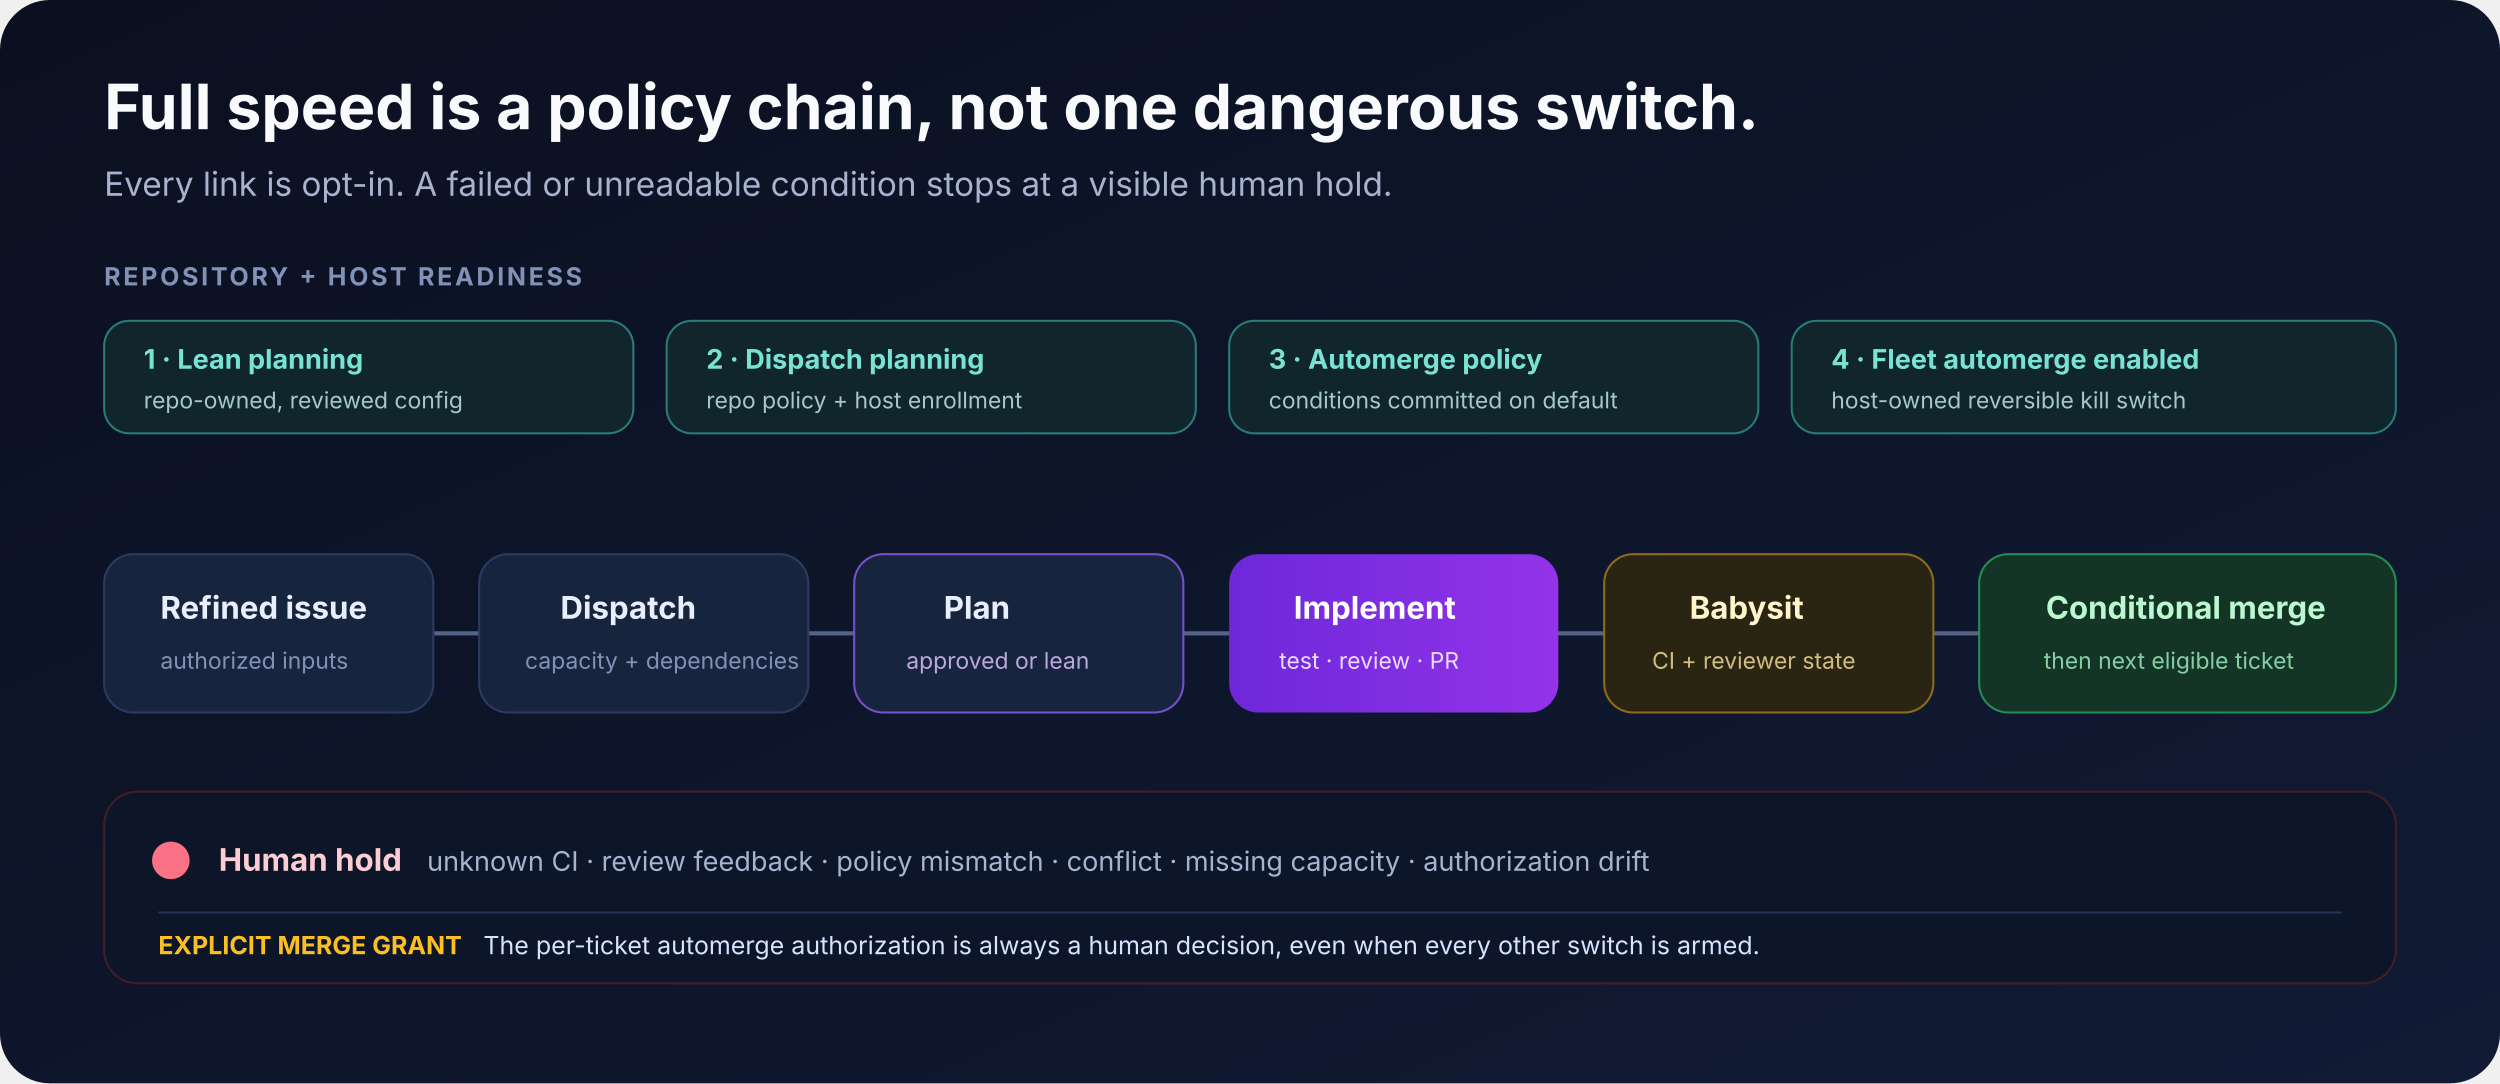
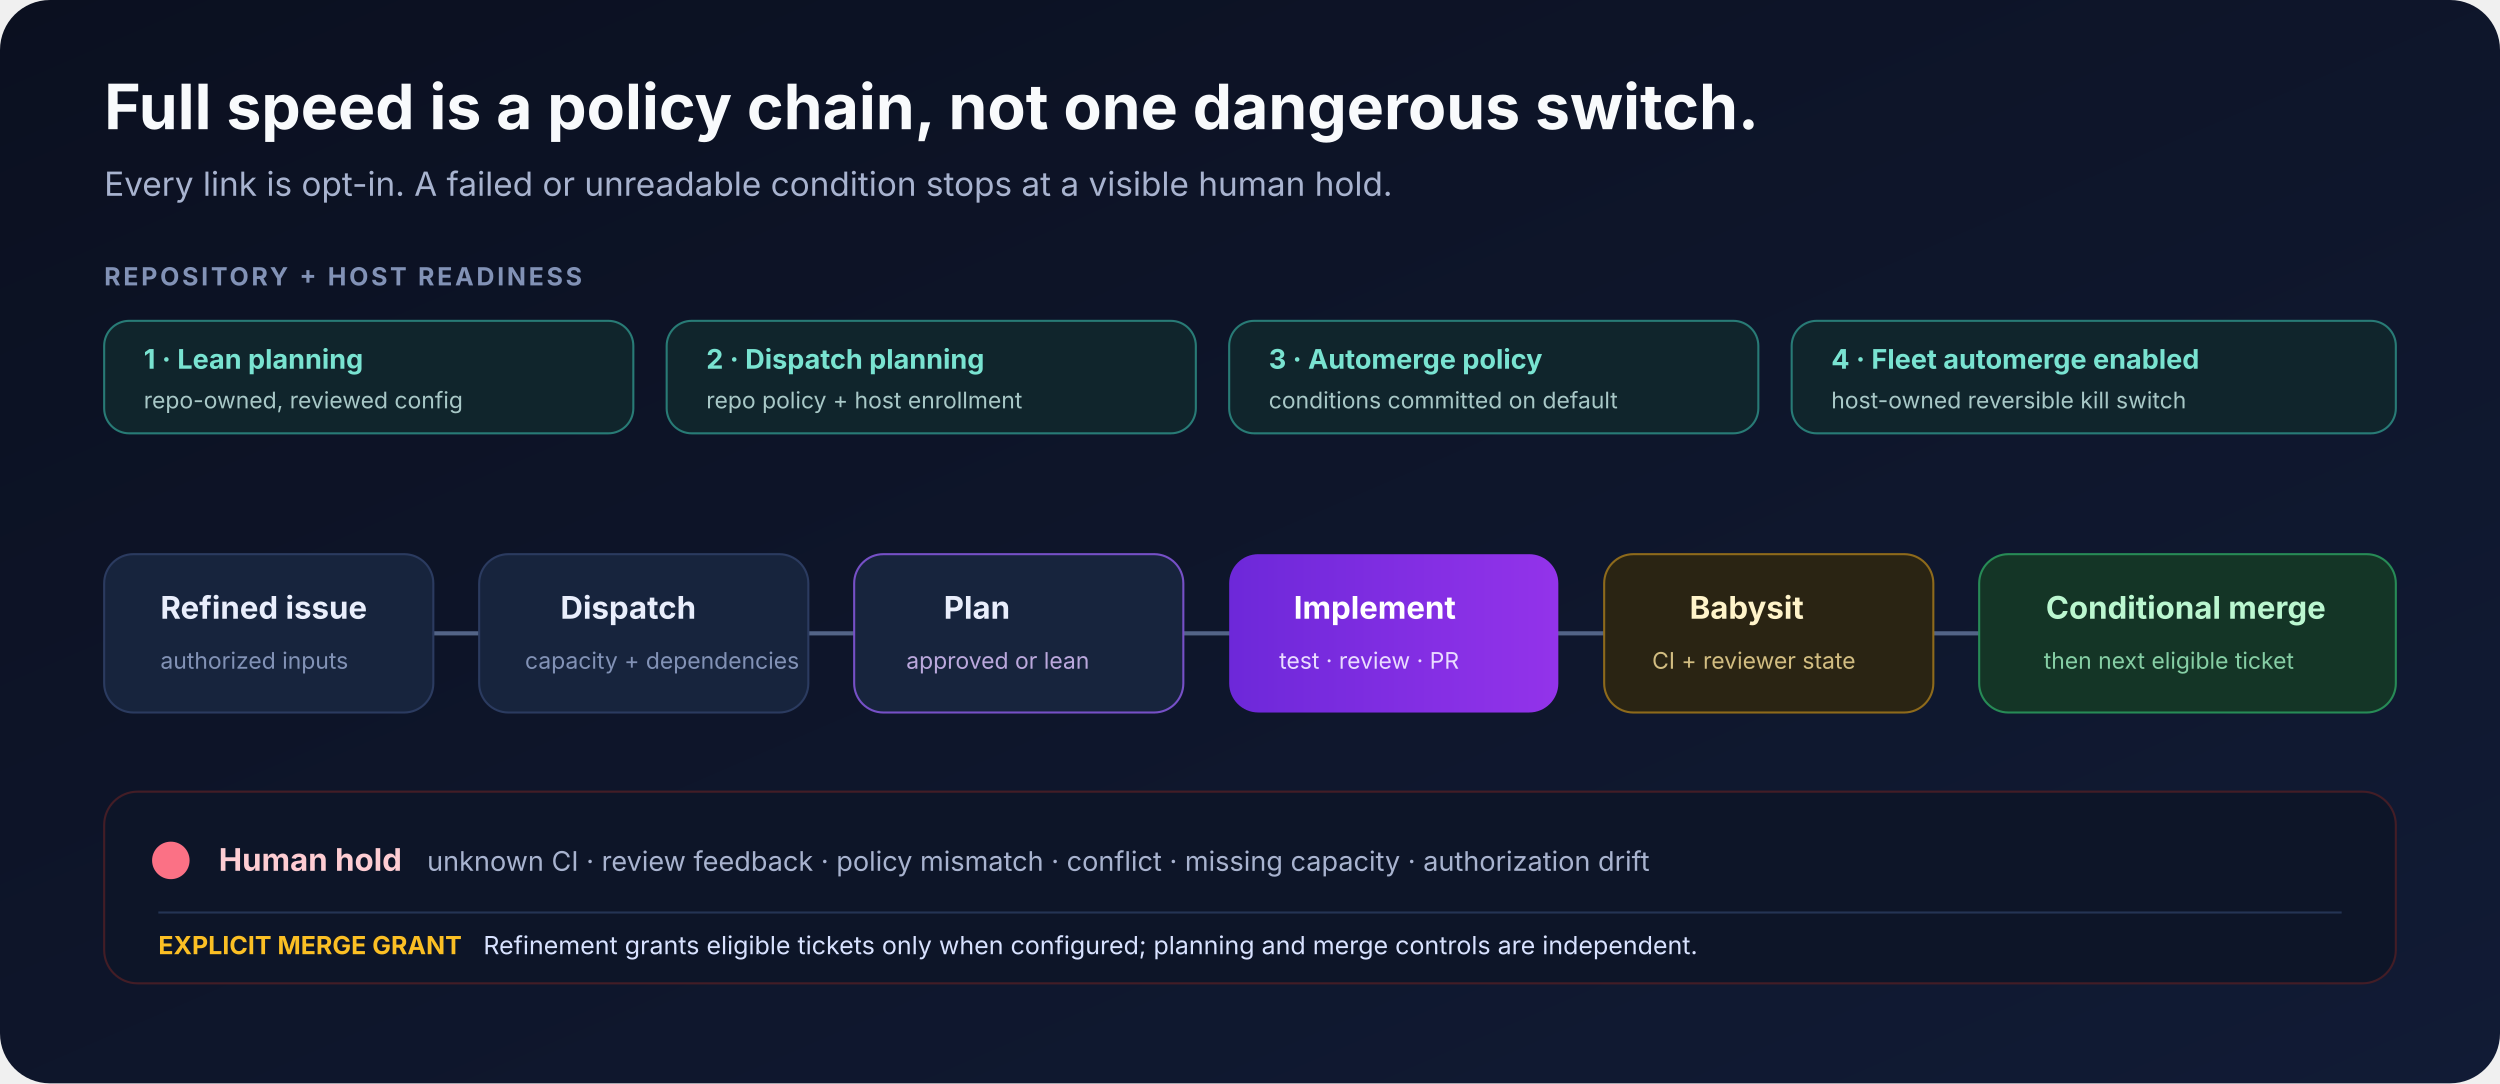
<svg xmlns="http://www.w3.org/2000/svg" width="1200" height="520" viewBox="0 0 1200 520" role="img" aria-labelledby="title desc">
  <defs>
    <linearGradient id="bg" x1="0" y1="0" x2="1" y2="1">
      <stop stop-color="#0b1020" />
      <stop offset="1" stop-color="#111b35" />
    </linearGradient>
    <linearGradient id="active" x1="0" y1="0" x2="1" y2="0">
      <stop stop-color="#6d28d9" />
      <stop offset="1" stop-color="#9333ea" />
    </linearGradient>
  </defs>
  <rect width="1200" height="520" rx="24" fill="url(#bg)" />
  <g font-family="Inter, ui-sans-serif, system-ui, -apple-system, BlinkMacSystemFont, 'Segoe UI', sans-serif">
    <text x="50" y="62" font-size="30" font-weight="750" fill="#f8fafc">Full speed is a policy chain, not one dangerous switch.</text>
    <text x="50" y="94" font-size="16" fill="#a8b3cf">Every link is opt-in. A failed or unreadable condition stops at a visible human hold.</text>
    <text x="50" y="137" font-size="12" font-weight="700" fill="#8292b6" letter-spacing="1.3">REPOSITORY + HOST READINESS</text>
    <rect x="50" y="154" width="254" height="54" rx="12" fill="#10252c" stroke="#287b76" />
    <text x="69" y="177" font-size="13" font-weight="700" fill="#79e3d1">1 · Lean planning</text>
    <text x="69" y="196" font-size="11" fill="#a8c8c7">repo-owned, reviewed config</text>
    <rect x="320" y="154" width="254" height="54" rx="12" fill="#10252c" stroke="#287b76" />
    <text x="339" y="177" font-size="13" font-weight="700" fill="#79e3d1">2 · Dispatch planning</text>
    <text x="339" y="196" font-size="11" fill="#a8c8c7">repo policy + host enrollment</text>
    <rect x="590" y="154" width="254" height="54" rx="12" fill="#10252c" stroke="#287b76" />
    <text x="609" y="177" font-size="13" font-weight="700" fill="#79e3d1">3 · Automerge policy</text>
    <text x="609" y="196" font-size="11" fill="#a8c8c7">conditions committed on default</text>
    <rect x="860" y="154" width="290" height="54" rx="12" fill="#10252c" stroke="#287b76" />
    <text x="879" y="177" font-size="13" font-weight="700" fill="#79e3d1">4 · Fleet automerge enabled</text>
    <text x="879" y="196" font-size="11" fill="#a8c8c7">host-owned reversible kill switch</text>
    <path d="M92 304h976" stroke="#536487" stroke-width="2" />
    <path d="M1060 296l8 8-8 8" fill="none" stroke="#536487" stroke-width="2" />
    <rect x="50" y="266" width="158" height="76" rx="14" fill="#17243d" stroke="#2b3b60" />
    <text x="77" y="297" font-size="15" font-weight="700" fill="#e9eefc">Refined issue</text>
    <text x="77" y="321" font-size="11" fill="#8292b6">authorized inputs</text>
    <rect x="230" y="266" width="158" height="76" rx="14" fill="#17243d" stroke="#2b3b60" />
    <text x="269" y="297" font-size="15" font-weight="700" fill="#e9eefc">Dispatch</text>
    <text x="252" y="321" font-size="11" fill="#8292b6">capacity + dependencies</text>
    <rect x="410" y="266" width="158" height="76" rx="14" fill="#17243d" stroke="#7650c7" />
    <text x="453" y="297" font-size="15" font-weight="700" fill="#e9eefc">Plan</text>
    <text x="435" y="321" font-size="11" fill="#bba8dd">approved or lean</text>
    <rect x="590" y="266" width="158" height="76" rx="14" fill="url(#active)" />
    <text x="621" y="297" font-size="15" font-weight="700" fill="#ffffff">Implement</text>
    <text x="614" y="321" font-size="11" fill="#eadcff">test · review · PR</text>
    <rect x="770" y="266" width="158" height="76" rx="14" fill="#2a2413" stroke="#8e6a1b" />
    <text x="811" y="297" font-size="15" font-weight="700" fill="#fff4ca">Babysit</text>
    <text x="793" y="321" font-size="11" fill="#d2bd81">CI + reviewer state</text>
    <rect x="950" y="266" width="200" height="76" rx="14" fill="#143526" stroke="#278b56" />
    <text x="982" y="297" font-size="15" font-weight="700" fill="#bbf7d0">Conditional merge</text>
    <text x="981" y="321" font-size="11" fill="#86cfa5">then next eligible ticket</text>
    <rect x="50" y="380" width="1100" height="92" rx="16" fill="#0d1528" stroke="#431d26" />
    <circle cx="82" cy="413" r="9" fill="#fb7185" />
    <text x="105" y="418" font-size="15" font-weight="700" fill="#fecdd3">Human hold</text>
    <text x="205" y="418" font-size="13" fill="#a8b3cf">unknown CI · review feedback · policy mismatch · conflict · missing capacity · authorization drift</text>
    <line x1="76" y1="438" x2="1124" y2="438" stroke="#243454" />
    <text x="76" y="458" font-size="12" font-weight="700" fill="#fbbf24">EXPLICIT MERGE GRANT</text>
-     <text x="232" y="458" font-size="12" fill="#d8e2ff">The per-ticket automerge authorization is always a human decision, even when every other switch is armed.</text>
+     <text x="232" y="458" font-size="12" fill="#d8e2ff">Refinement grants eligible tickets only when configured; planning and merge controls are independent.</text>
  </g>
</svg>
